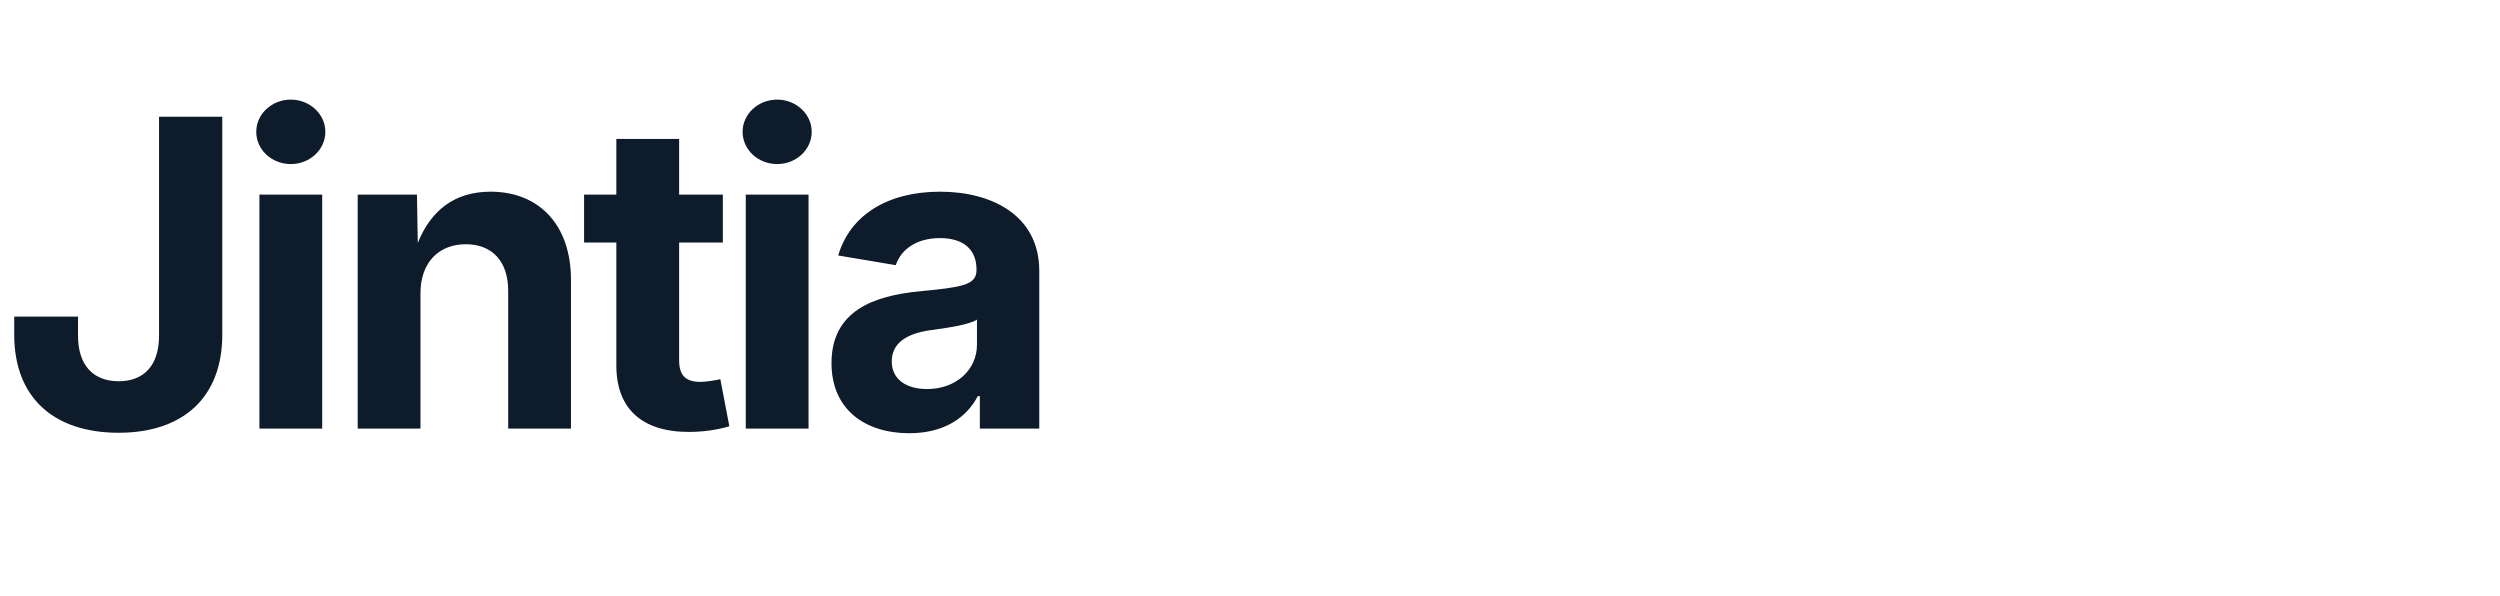
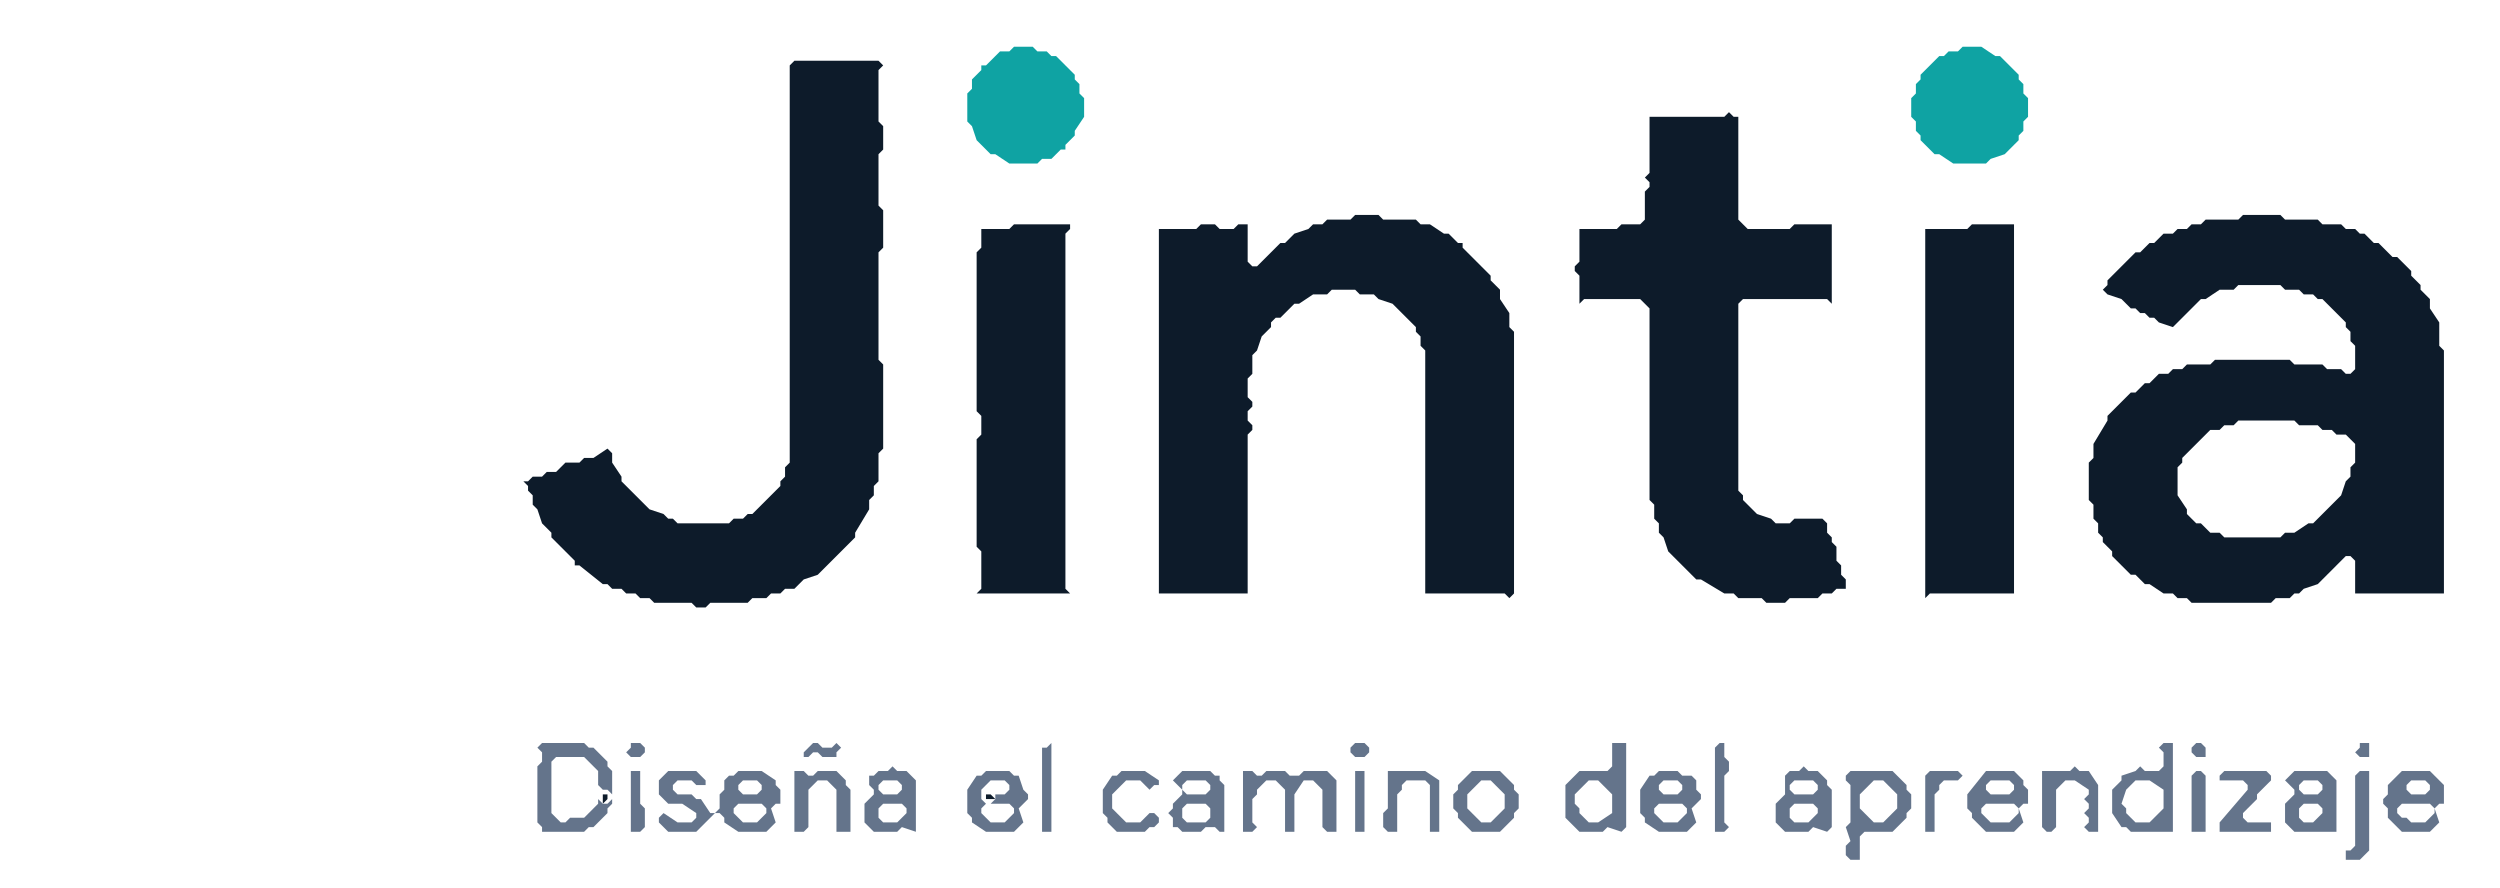
- <svg xmlns="http://www.w3.org/2000/svg" viewBox="0 0 420 100" role="img" aria-label="Jintia">
-   <text x="0" y="72" fill="#0D1B2A" font-family="Inter,Segoe UI,sans-serif" font-size="72" font-weight="700" letter-spacing="-3">Jintia</text>
+ <svg xmlns="http://www.w3.org/2000/svg" viewBox="95 60 535 190" role="img" aria-label="Jintia — Diseña el camino del aprendizaje">
+   <g id="jintia-wordmark">
+     <path fill="#0D1B2A" fill-rule="evenodd" d="M 502 232 L 502 233 L 501 234 L 501 236 L 500 237 L 496 237 L 500 237 L 502 235 Z M 306 230 L 306 231 L 308 231 L 307 230 Z M 225 230 L 224 230 L 224 233 L 223 234 L 223 235 L 224 234 L 224 232 L 225 231 Z M 561 160 L 562 159 L 562 158 L 568 152 L 570 152 L 571 151 L 573 151 L 574 150 L 586 150 L 587 151 L 591 151 L 592 152 L 594 152 L 595 153 L 597 153 L 599 155 L 599 159 L 598 160 L 598 162 L 597 163 L 596 166 L 590 172 L 589 172 L 586 174 L 584 174 L 583 175 L 571 175 L 570 174 L 568 174 L 566 172 L 565 172 L 563 170 L 563 169 L 561 166 Z M 526 108 L 517 108 L 516 109 L 507 109 L 507 188 L 508 187 L 526 187 Z M 305 109 L 305 113 L 304 114 L 304 148 L 305 149 L 305 153 L 304 154 L 304 177 L 305 178 L 305 186 L 304 187 L 324 187 L 323 186 L 323 110 L 324 109 L 324 108 L 312 108 L 311 109 Z M 552 114 L 546 120 L 546 121 L 545 122 L 546 123 L 549 124 L 551 126 L 552 126 L 553 127 L 554 127 L 555 128 L 556 128 L 557 129 L 560 130 L 566 124 L 567 124 L 570 122 L 573 122 L 574 121 L 583 121 L 584 122 L 587 122 L 588 123 L 590 123 L 591 124 L 592 124 L 597 129 L 597 130 L 598 131 L 598 133 L 599 134 L 599 139 L 598 140 L 597 140 L 596 139 L 593 139 L 592 138 L 586 138 L 585 137 L 569 137 L 568 138 L 563 138 L 562 139 L 560 139 L 559 140 L 557 140 L 555 142 L 554 142 L 552 144 L 551 144 L 546 149 L 546 150 L 543 155 L 543 158 L 542 159 L 542 167 L 543 168 L 543 171 L 544 172 L 544 174 L 545 175 L 545 176 L 547 178 L 547 179 L 551 183 L 552 183 L 554 185 L 555 185 L 558 187 L 560 187 L 561 188 L 563 188 L 564 189 L 581 189 L 582 188 L 585 188 L 586 187 L 587 187 L 588 186 L 591 185 L 597 179 L 598 179 L 599 180 L 599 187 L 618 187 L 618 135 L 617 134 L 617 129 L 615 126 L 615 124 L 613 122 L 613 121 L 611 119 L 611 118 L 608 115 L 607 115 L 604 112 L 603 112 L 601 110 L 600 110 L 599 109 L 597 109 L 596 108 L 592 108 L 591 107 L 584 107 L 583 106 L 575 106 L 574 107 L 567 107 L 566 108 L 564 108 L 563 109 L 561 109 L 560 110 L 558 110 L 556 112 L 555 112 L 553 114 Z M 408 112 L 407 112 L 405 110 L 404 110 L 401 108 L 399 108 L 398 107 L 391 107 L 390 106 L 385 106 L 384 107 L 379 107 L 378 108 L 376 108 L 375 109 L 372 110 L 370 112 L 369 112 L 364 117 L 363 117 L 362 116 L 362 108 L 360 108 L 359 109 L 356 109 L 355 108 L 352 108 L 351 109 L 343 109 L 343 187 L 362 187 L 362 153 L 363 152 L 363 151 L 362 150 L 362 148 L 363 147 L 363 146 L 362 145 L 362 141 L 363 140 L 363 136 L 364 135 L 365 132 L 367 130 L 367 129 L 368 128 L 369 128 L 372 125 L 373 125 L 376 123 L 379 123 L 380 122 L 385 122 L 386 123 L 389 123 L 390 124 L 393 125 L 398 130 L 398 131 L 399 132 L 399 134 L 400 135 L 400 187 L 417 187 L 418 188 L 419 187 L 419 131 L 418 130 L 418 127 L 416 124 L 416 122 L 414 120 L 414 119 L 408 113 Z M 448 85 L 448 97 L 447 98 L 448 99 L 448 100 L 447 101 L 447 107 L 446 108 L 442 108 L 441 109 L 433 109 L 433 116 L 432 117 L 432 118 L 433 119 L 433 125 L 434 124 L 446 124 L 448 126 L 448 167 L 449 168 L 449 171 L 450 172 L 450 174 L 451 175 L 452 178 L 458 184 L 459 184 L 464 187 L 466 187 L 467 188 L 472 188 L 473 189 L 477 189 L 478 188 L 484 188 L 485 187 L 487 187 L 488 186 L 490 186 L 490 184 L 489 183 L 489 181 L 488 180 L 488 177 L 487 176 L 487 175 L 486 174 L 486 172 L 485 171 L 479 171 L 478 172 L 475 172 L 474 171 L 471 170 L 468 167 L 468 166 L 467 165 L 467 125 L 468 124 L 486 124 L 487 125 L 487 108 L 479 108 L 478 109 L 469 109 L 467 107 L 467 85 L 466 85 L 465 84 L 464 85 Z M 283 73 L 265 73 L 264 74 L 264 159 L 263 160 L 263 162 L 262 163 L 262 164 L 256 170 L 255 170 L 254 171 L 252 171 L 251 172 L 240 172 L 239 171 L 238 171 L 237 170 L 234 169 L 228 163 L 228 162 L 226 159 L 226 157 L 225 156 L 222 158 L 220 158 L 219 159 L 216 159 L 214 161 L 212 161 L 211 162 L 209 162 L 208 163 L 207 163 L 208 164 L 208 165 L 209 166 L 209 168 L 210 169 L 211 172 L 213 174 L 213 175 L 218 180 L 218 181 L 219 181 L 224 185 L 225 185 L 226 186 L 228 186 L 229 187 L 231 187 L 232 188 L 234 188 L 235 189 L 243 189 L 244 190 L 246 190 L 247 189 L 255 189 L 256 188 L 259 188 L 260 187 L 262 187 L 263 186 L 265 186 L 267 184 L 270 183 L 278 175 L 278 174 L 281 169 L 281 167 L 282 166 L 282 164 L 283 163 L 283 157 L 284 156 L 284 138 L 283 137 L 283 114 L 284 113 L 284 105 L 283 104 L 283 93 L 284 92 L 284 87 L 283 86 L 283 75 L 284 74 Z" />
+     <path fill="#0FA3A3" fill-rule="evenodd" d="M 515 70 L 514 71 L 512 71 L 511 72 L 510 72 L 506 76 L 506 77 L 505 78 L 505 80 L 504 81 L 504 85 L 505 86 L 505 88 L 506 89 L 506 90 L 509 93 L 510 93 L 513 95 L 520 95 L 521 94 L 524 93 L 527 90 L 527 89 L 528 88 L 528 86 L 529 85 L 529 81 L 528 80 L 528 78 L 527 77 L 527 76 L 523 72 L 522 72 L 519 70 Z M 312 70 L 311 71 L 309 71 L 306 74 L 305 74 L 305 75 L 303 77 L 303 79 L 302 80 L 302 86 L 303 87 L 304 90 L 307 93 L 308 93 L 311 95 L 317 95 L 318 94 L 320 94 L 322 92 L 323 92 L 323 91 L 325 89 L 325 88 L 327 85 L 327 81 L 326 80 L 326 78 L 325 77 L 325 76 L 321 72 L 320 72 L 319 71 L 317 71 L 316 70 Z" />
+     <path fill="#64748B" fill-rule="evenodd" d="M 608 233 L 609 232 L 615 232 L 616 233 L 616 234 L 614 236 L 611 236 L 610 235 L 609 235 L 608 234 Z M 587 235 L 587 233 L 588 232 L 591 232 L 592 233 L 592 234 L 590 236 L 588 236 Z M 519 233 L 520 232 L 526 232 L 527 233 L 527 234 L 525 236 L 521 236 L 519 234 Z M 478 235 L 478 233 L 479 232 L 483 232 L 484 233 L 484 234 L 482 236 L 479 236 Z M 449 233 L 450 232 L 455 232 L 456 233 L 456 234 L 454 236 L 451 236 L 449 234 Z M 348 233 L 349 232 L 353 232 L 354 233 L 354 235 L 353 236 L 349 236 L 348 235 Z M 305 233 L 306 232 L 311 232 L 312 233 L 312 234 L 310 236 L 307 236 L 305 234 Z M 283 235 L 283 233 L 284 232 L 288 232 L 289 233 L 289 234 L 287 236 L 284 236 Z M 252 233 L 253 232 L 258 232 L 259 233 L 259 234 L 257 236 L 254 236 L 252 234 Z M 610 228 L 611 227 L 614 227 L 615 228 L 615 229 L 614 230 L 611 230 L 610 229 Z M 587 228 L 588 227 L 591 227 L 592 228 L 592 229 L 591 230 L 588 230 L 587 229 Z M 552 227 L 555 227 L 558 229 L 558 233 L 555 236 L 552 236 L 550 234 L 550 233 L 549 232 L 550 229 Z M 520 228 L 521 227 L 525 227 L 526 228 L 526 229 L 525 230 L 521 230 L 520 229 Z M 496 227 L 498 227 L 501 230 L 501 233 L 498 236 L 496 236 L 493 233 L 493 230 Z M 478 228 L 479 227 L 483 227 L 484 228 L 484 229 L 483 230 L 479 230 L 478 229 Z M 450 228 L 451 227 L 454 227 L 455 228 L 455 229 L 454 230 L 451 230 L 450 229 Z M 435 227 L 437 227 L 440 230 L 440 234 L 437 236 L 435 236 L 433 234 L 433 233 L 432 232 L 432 230 Z M 412 227 L 414 227 L 417 230 L 417 233 L 414 236 L 412 236 L 409 233 L 409 230 Z M 348 228 L 349 227 L 353 227 L 354 228 L 354 229 L 353 230 L 349 230 L 348 229 Z M 305 231 L 305 229 L 307 227 L 310 227 L 311 228 L 311 229 L 310 230 L 308 230 L 308 231 L 307 232 L 306 232 Z M 283 228 L 284 227 L 287 227 L 288 228 L 288 229 L 287 230 L 284 230 L 283 229 Z M 253 228 L 254 227 L 257 227 L 258 228 L 258 229 L 257 230 L 254 230 L 253 229 Z M 609 225 L 606 228 L 606 230 L 605 231 L 605 232 L 606 233 L 606 235 L 609 238 L 615 238 L 617 236 L 616 233 L 617 232 L 618 232 L 618 228 L 615 225 Z M 602 225 L 600 225 L 599 226 L 599 241 L 598 242 L 597 242 L 597 244 L 600 244 L 602 242 Z M 586 225 L 584 227 L 586 229 L 586 230 L 584 232 L 584 236 L 586 238 L 595 238 L 595 227 L 593 225 Z M 571 225 L 570 226 L 570 227 L 575 227 L 576 228 L 576 229 L 570 236 L 570 238 L 581 238 L 581 236 L 576 236 L 575 235 L 575 234 L 578 231 L 578 230 L 581 227 L 581 226 L 580 225 Z M 565 225 L 564 226 L 564 238 L 567 238 L 567 226 L 566 225 Z M 520 225 L 516 230 L 516 233 L 517 234 L 517 235 L 520 238 L 526 238 L 528 236 L 527 233 L 528 232 L 529 232 L 529 229 L 528 228 L 528 227 L 526 225 Z M 514 225 L 508 225 L 507 226 L 507 238 L 509 238 L 509 230 L 510 229 L 510 228 L 511 227 L 514 227 L 515 226 Z M 500 225 L 491 225 L 490 226 L 490 227 L 491 228 L 491 236 L 490 237 L 491 240 L 490 241 L 490 243 L 491 244 L 493 244 L 493 239 L 494 238 L 500 238 L 503 235 L 503 234 L 504 233 L 504 230 L 503 229 L 503 228 Z M 448 226 L 446 229 L 446 234 L 447 235 L 447 236 L 450 238 L 456 238 L 458 236 L 457 233 L 459 231 L 459 230 L 458 229 L 458 227 L 457 226 L 455 226 L 454 225 L 450 225 L 449 226 Z M 410 225 L 407 228 L 407 229 L 406 230 L 406 233 L 407 234 L 407 235 L 410 238 L 416 238 L 419 235 L 419 234 L 420 233 L 420 230 L 419 229 L 419 228 L 416 225 Z M 392 225 L 392 233 L 391 234 L 391 237 L 392 238 L 394 238 L 394 230 L 395 229 L 395 228 L 396 227 L 400 227 L 401 228 L 401 238 L 403 238 L 403 227 L 400 225 Z M 385 225 L 385 238 L 387 238 L 387 225 Z M 361 225 L 361 238 L 363 238 L 364 237 L 363 236 L 363 231 L 364 230 L 364 229 L 366 227 L 368 227 L 370 229 L 370 238 L 372 238 L 372 230 L 374 227 L 376 227 L 378 229 L 378 237 L 379 238 L 381 238 L 381 227 L 379 225 L 374 225 L 373 226 L 371 226 L 370 225 L 366 225 L 365 226 L 364 226 L 363 225 Z M 348 225 L 346 227 L 348 229 L 348 230 L 346 232 L 346 233 L 345 234 L 346 235 L 346 237 L 347 237 L 348 238 L 352 238 L 353 237 L 355 237 L 356 238 L 357 238 L 357 228 L 356 227 L 356 226 L 355 226 L 354 225 Z M 335 225 L 334 226 L 333 226 L 331 229 L 331 234 L 332 235 L 332 236 L 334 238 L 340 238 L 341 237 L 342 237 L 343 236 L 343 235 L 342 234 L 341 234 L 339 236 L 336 236 L 333 233 L 333 230 L 336 227 L 339 227 L 341 229 L 342 228 L 343 228 L 343 227 L 340 225 Z M 304 226 L 302 229 L 302 234 L 303 235 L 303 236 L 306 238 L 312 238 L 314 236 L 313 233 L 315 231 L 315 230 L 314 229 L 313 226 L 312 226 L 311 225 L 306 225 L 305 226 Z M 265 225 L 265 238 L 267 238 L 268 237 L 268 229 L 270 227 L 272 227 L 274 229 L 274 238 L 277 238 L 277 229 L 276 228 L 276 227 L 274 225 L 270 225 L 269 226 L 268 226 L 267 225 Z M 236 227 L 236 230 L 238 232 L 241 232 L 244 234 L 244 235 L 243 236 L 240 236 L 237 234 L 236 235 L 236 236 L 238 238 L 244 238 L 248 234 L 249 234 L 250 235 L 250 236 L 253 238 L 259 238 L 261 236 L 260 233 L 261 232 L 262 232 L 262 229 L 261 228 L 261 227 L 258 225 L 253 225 L 252 226 L 251 226 L 250 227 L 250 229 L 249 230 L 249 233 L 248 234 L 247 234 L 245 231 L 244 231 L 243 230 L 240 230 L 239 229 L 239 228 L 240 227 L 243 227 L 244 228 L 246 228 L 246 227 L 244 225 L 238 225 Z M 230 225 L 230 238 L 232 238 L 233 237 L 233 233 L 232 232 L 232 225 Z M 542 225 L 540 225 L 539 224 L 538 225 L 532 225 L 532 237 L 533 238 L 534 238 L 535 237 L 535 229 L 537 227 L 539 227 L 542 229 L 542 230 L 541 231 L 542 232 L 542 233 L 541 234 L 542 235 L 542 236 L 541 237 L 542 238 L 544 238 L 544 228 Z M 478 225 L 477 226 L 477 230 L 475 232 L 475 236 L 477 238 L 482 238 L 483 237 L 486 238 L 487 237 L 487 229 L 486 228 L 486 227 L 484 225 L 482 225 L 481 224 L 480 225 Z M 281 226 L 281 228 L 282 229 L 282 230 L 280 232 L 280 236 L 282 238 L 287 238 L 288 237 L 291 238 L 291 227 L 289 225 L 287 225 L 286 224 L 285 225 L 283 225 L 282 226 Z M 213 223 L 214 222 L 220 222 L 223 225 L 223 228 L 224 229 L 225 229 L 226 230 L 226 231 L 225 232 L 224 232 L 223 231 L 223 232 L 220 235 L 217 235 L 216 236 L 215 236 L 213 234 Z M 600 219 L 600 220 L 599 221 L 600 222 L 602 222 L 602 219 Z M 565 219 L 564 220 L 564 221 L 565 222 L 567 222 L 567 220 L 566 219 Z M 560 219 L 558 219 L 557 220 L 558 221 L 558 224 L 557 225 L 554 225 L 553 224 L 552 225 L 549 226 L 549 227 L 547 229 L 547 234 L 549 237 L 550 237 L 551 238 L 560 238 Z M 464 219 L 463 219 L 462 220 L 462 238 L 464 238 L 465 237 L 464 236 L 464 226 L 465 225 L 465 223 L 464 222 Z M 443 219 L 440 219 L 440 224 L 439 225 L 433 225 L 430 228 L 430 235 L 433 238 L 438 238 L 439 237 L 442 238 L 443 237 Z M 385 219 L 384 220 L 384 221 L 385 222 L 387 222 L 388 221 L 388 220 L 387 219 Z M 320 219 L 319 220 L 318 220 L 318 238 L 320 238 Z M 267 222 L 268 222 L 269 221 L 270 221 L 271 222 L 274 222 L 274 221 L 275 220 L 274 219 L 273 220 L 271 220 L 270 219 L 269 219 L 267 221 Z M 230 219 L 230 220 L 229 221 L 230 222 L 232 222 L 233 221 L 233 220 L 232 219 Z M 211 219 L 210 220 L 211 221 L 211 223 L 210 224 L 210 236 L 211 237 L 211 238 L 220 238 L 221 237 L 222 237 L 225 234 L 225 233 L 226 232 L 226 225 L 225 224 L 225 223 L 222 220 L 221 220 L 220 219 Z" />
+   </g>
</svg>
